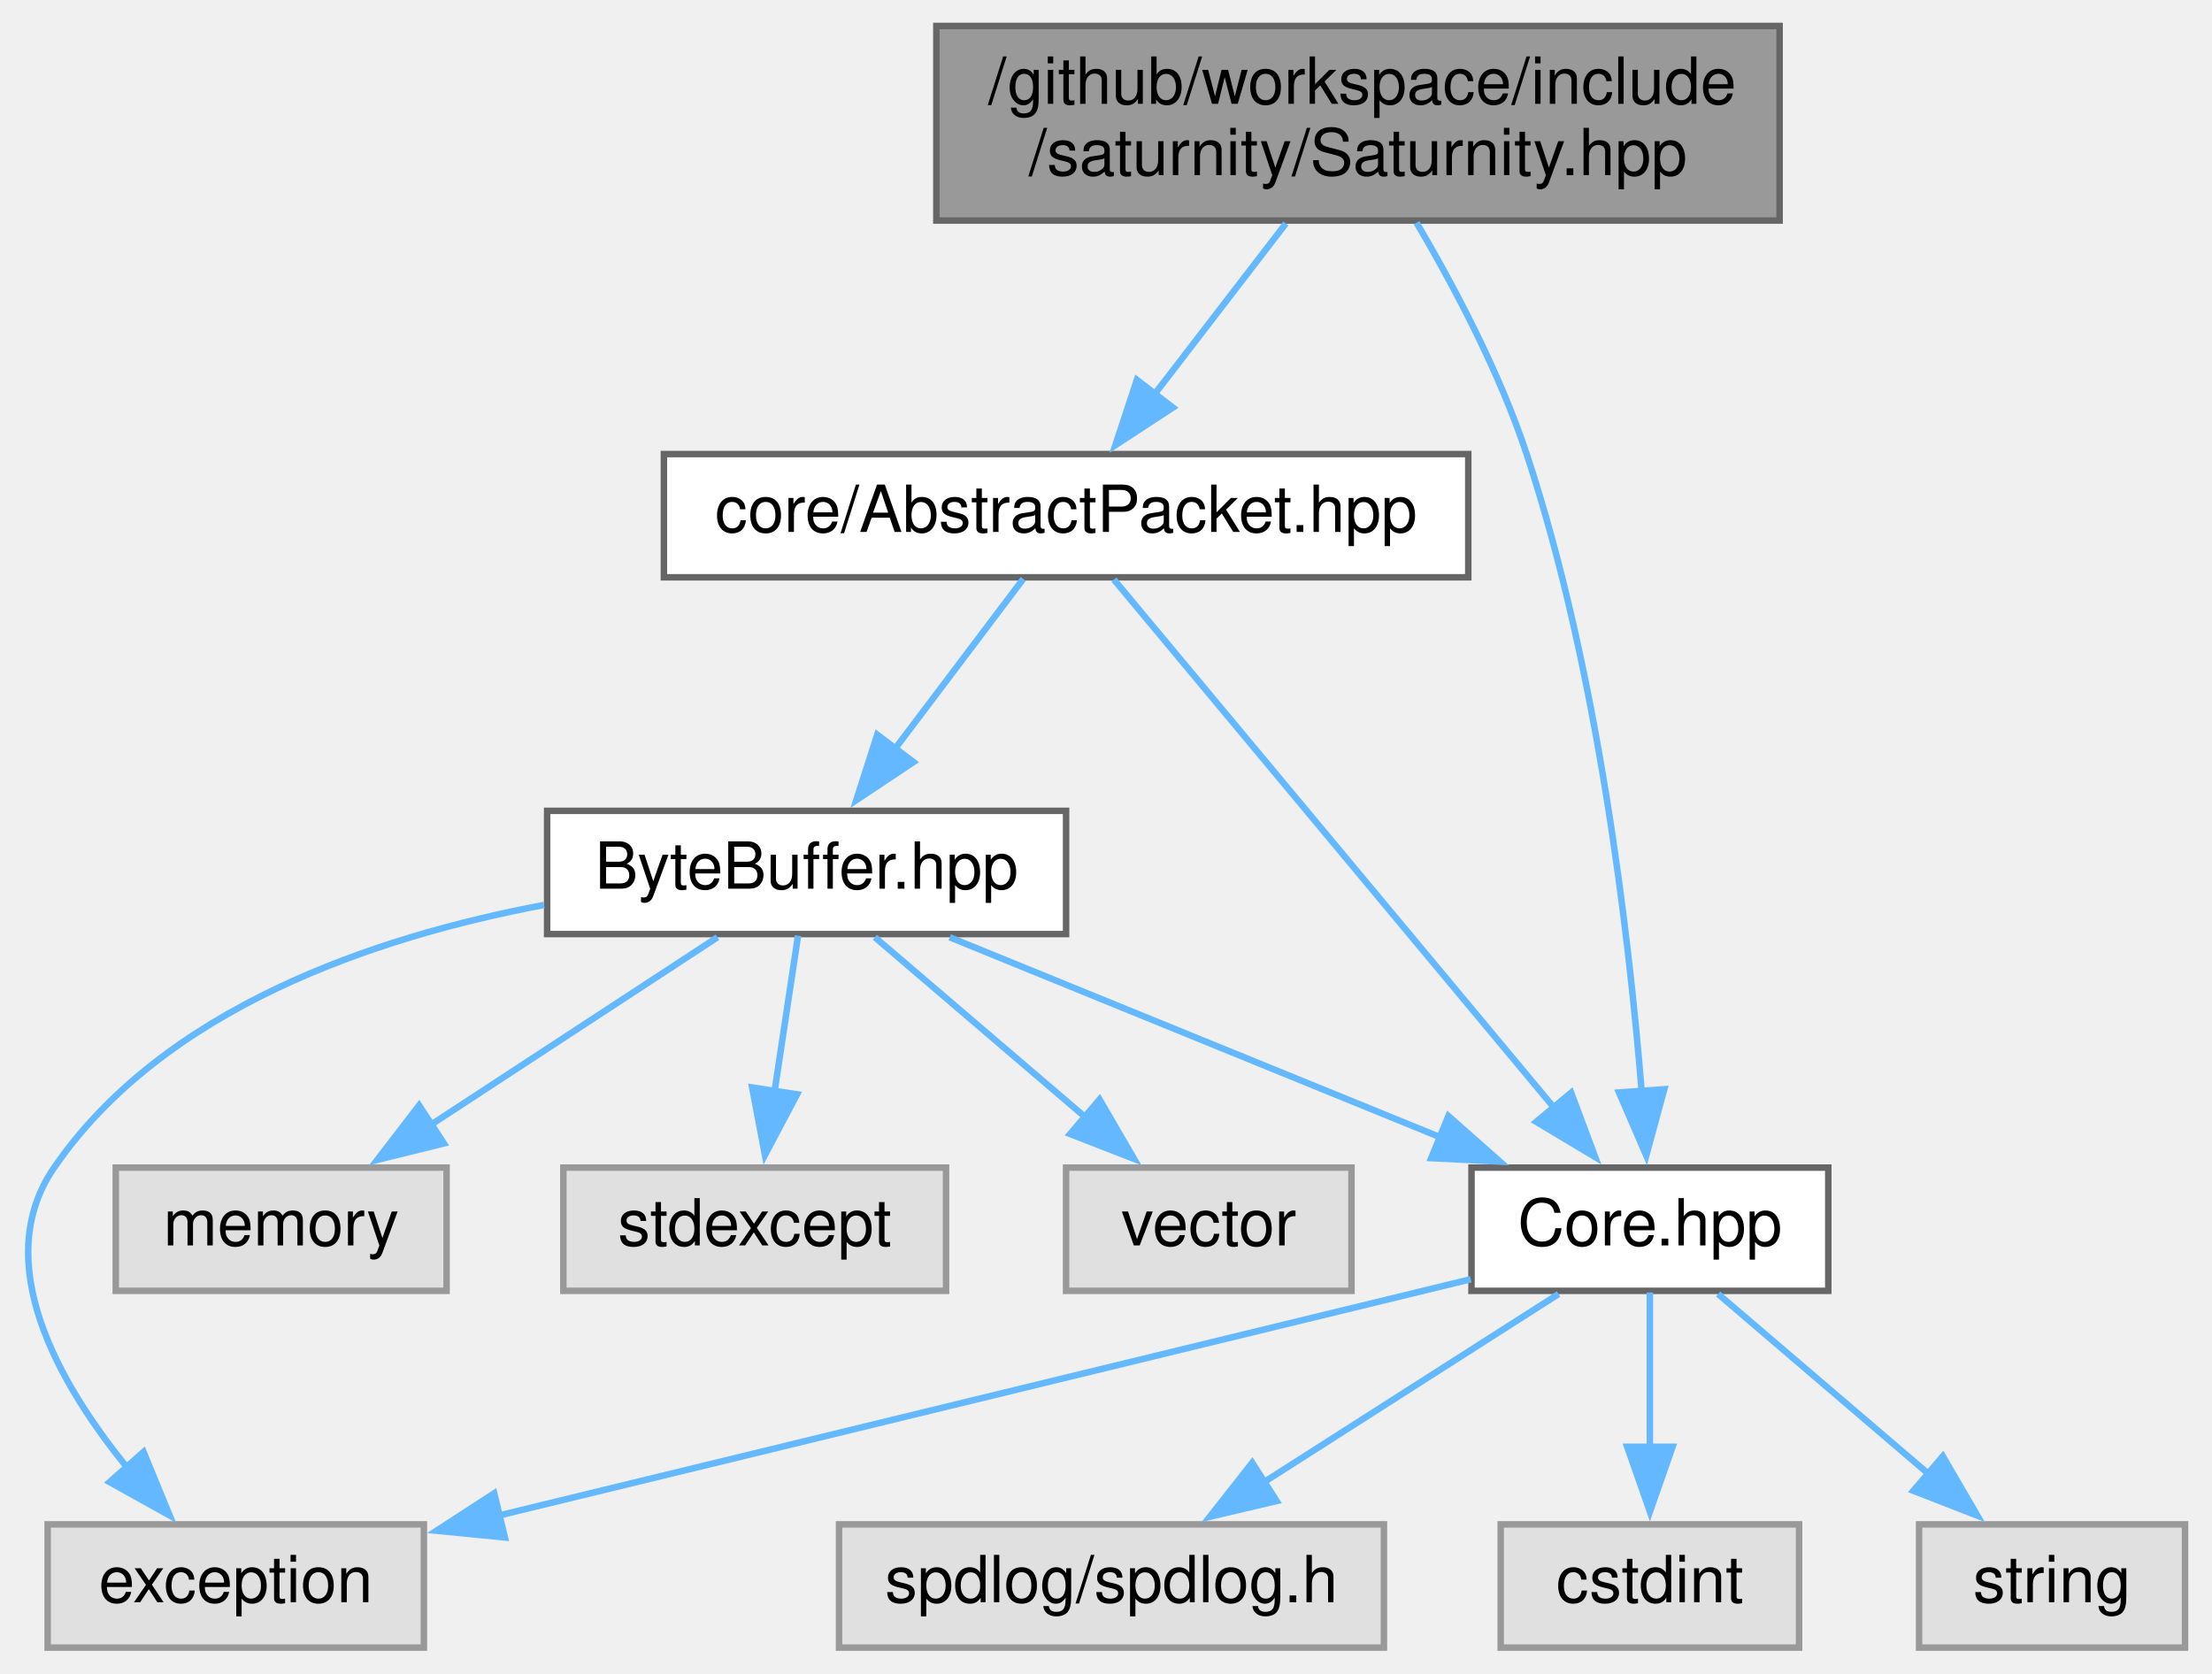
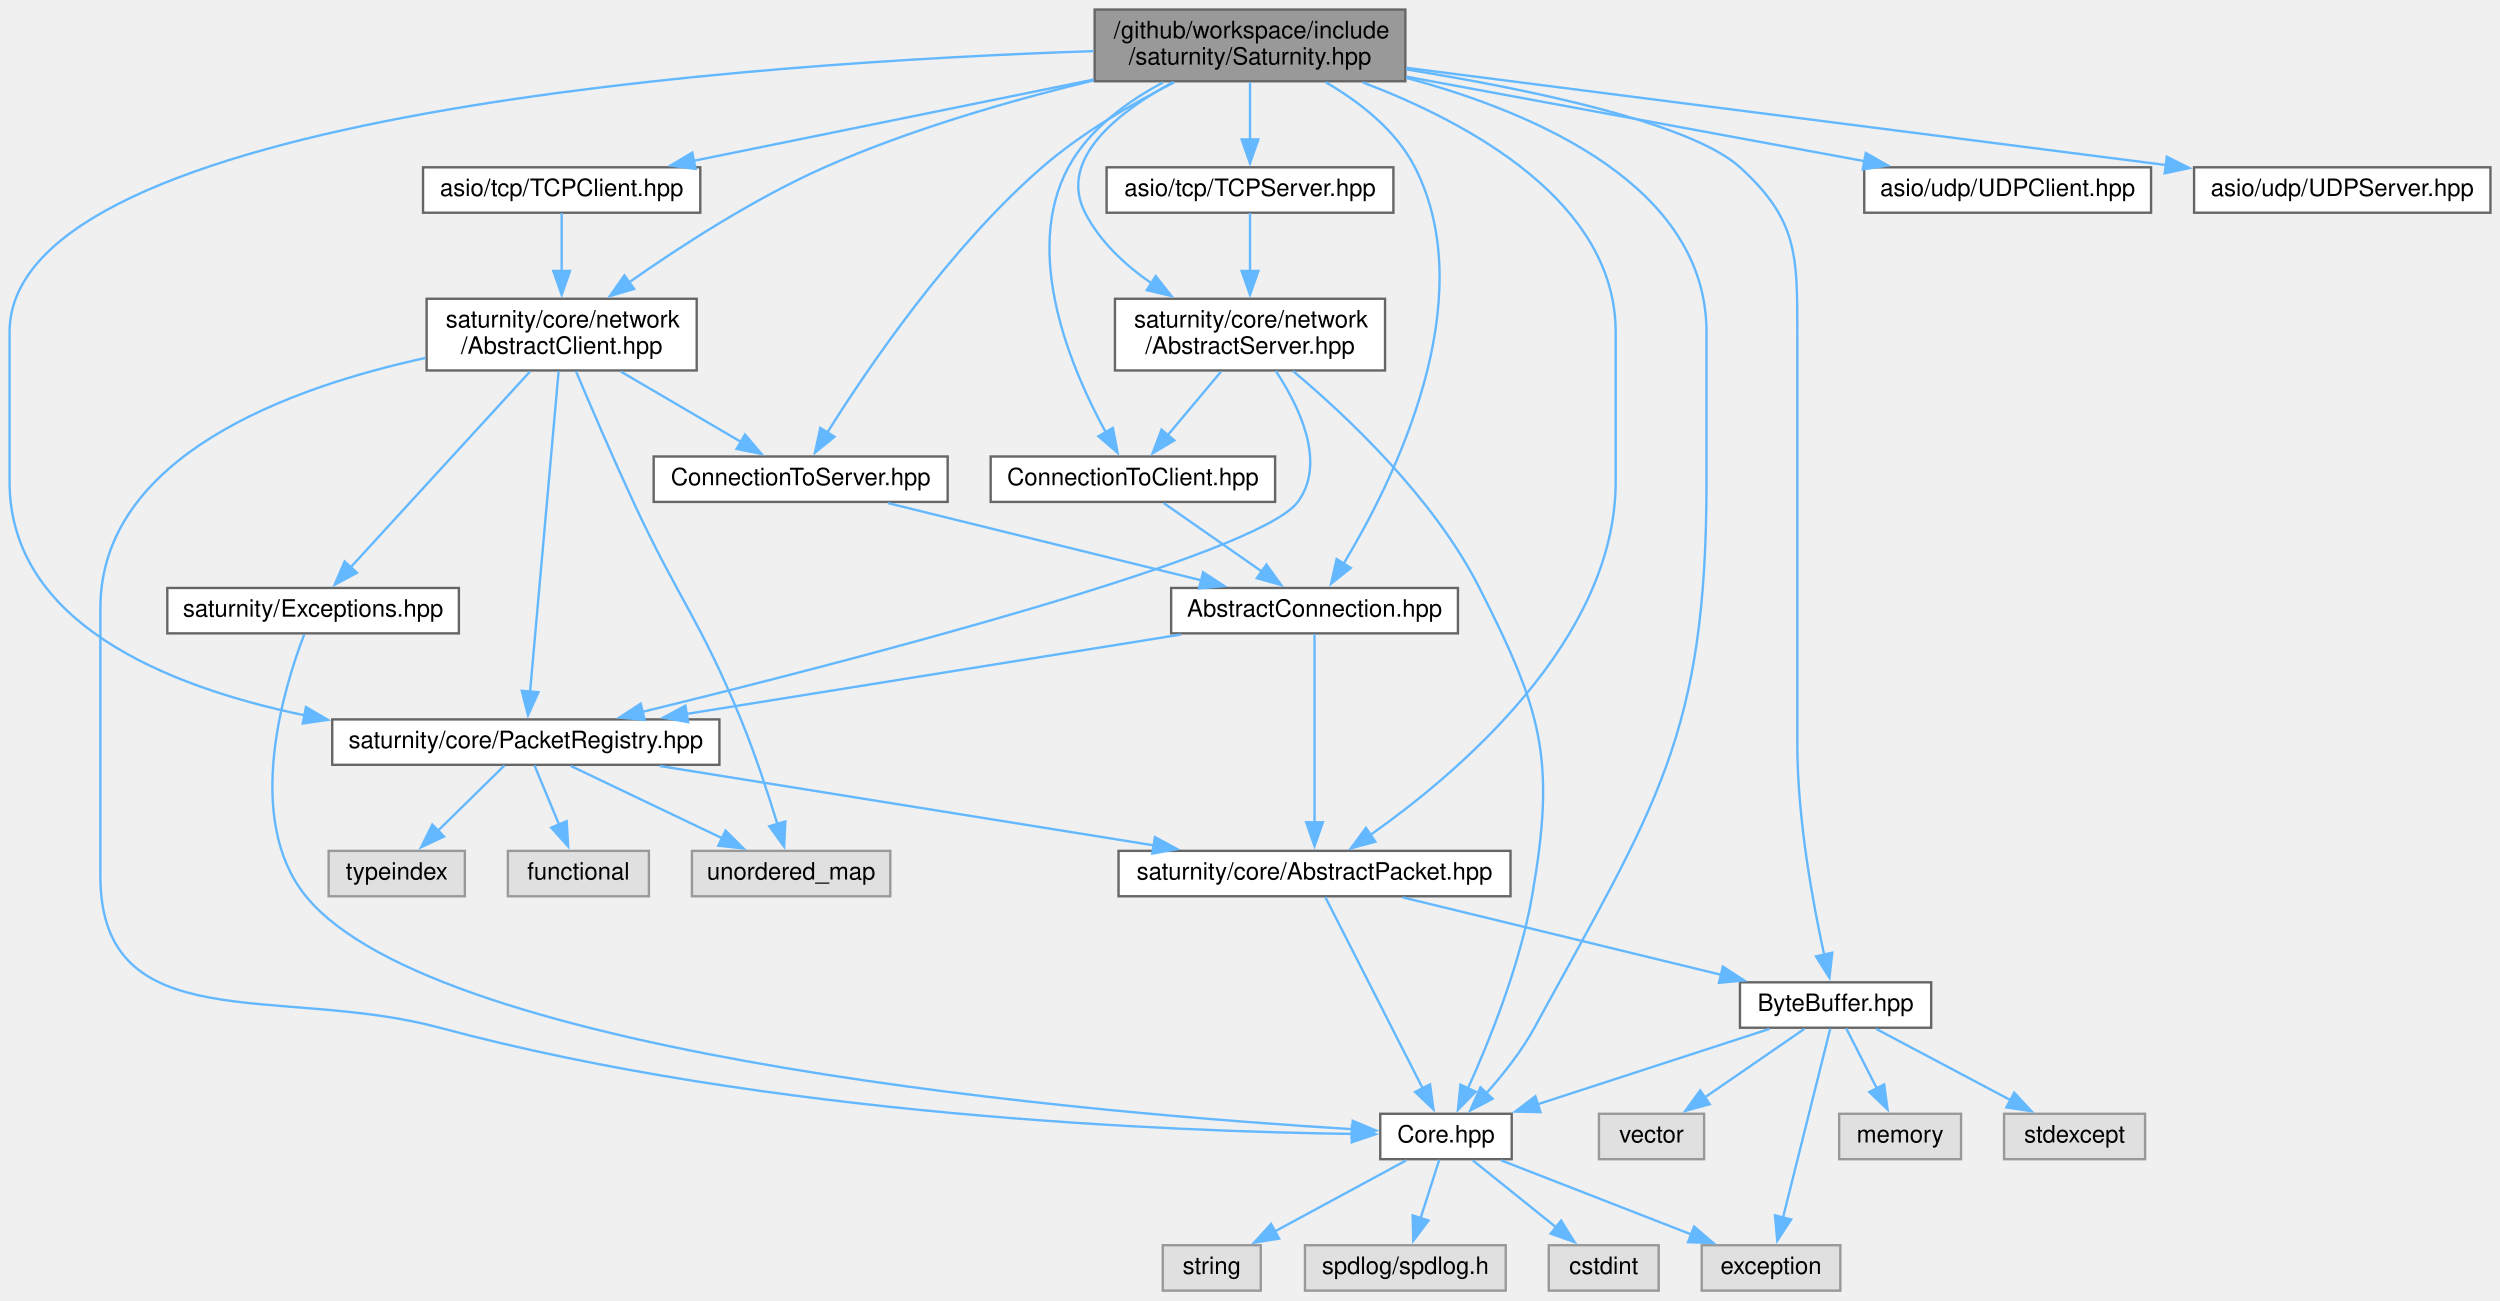
- <svg xmlns="http://www.w3.org/2000/svg" xmlns:xlink="http://www.w3.org/1999/xlink" width="341pt" height="258pt" viewBox="0.00 0.00 340.69 258.00">
-   <g id="graph0" class="graph" transform="scale(1 1) rotate(0) translate(4 254)">
+ <svg xmlns="http://www.w3.org/2000/svg" xmlns:xlink="http://www.w3.org/1999/xlink" width="1046pt" height="544pt" viewBox="0.00 0.00 1046.00 544.00">
+   <g id="graph0" class="graph" transform="scale(1 1) rotate(0) translate(4 540)">
    <g id="node1" class="node">
      <g id="a_node1">
        <a xlink:title="The Core header of Saturnity.">
-           <polygon fill="#999999" stroke="#666666" points="270.19,-250 140.19,-250 140.19,-220 270.19,-220 270.19,-250" />
-           <text text-anchor="start" x="148.19" y="-238" font-family="Helvetica,sans-Serif" font-size="10.00">/github/workspace/include</text>
-           <text text-anchor="middle" x="205.19" y="-227" font-family="Helvetica,sans-Serif" font-size="10.00">/saturnity/Saturnity.hpp</text>
+           <polygon fill="#999999" stroke="#666666" points="584,-536 454,-536 454,-506 584,-506 584,-536" />
+           <text text-anchor="start" x="462" y="-524" font-family="Helvetica,sans-Serif" font-size="10.00">/github/workspace/include</text>
+           <text text-anchor="middle" x="519" y="-513" font-family="Helvetica,sans-Serif" font-size="10.00">/saturnity/Saturnity.hpp</text>
        </a>
      </g>
    </g>
    <g id="node2" class="node">
      <g id="a_node2">
+         <a xlink:href="_t_c_p_client_8hpp_source.html" target="_top" xlink:title=" ">
+           <polygon fill="white" stroke="#666666" points="289,-470 173,-470 173,-451 289,-451 289,-470" />
+           <text text-anchor="middle" x="231" y="-458" font-family="Helvetica,sans-Serif" font-size="10.00">asio/tcp/TCPClient.hpp</text>
+         </a>
+       </g>
+     </g>
+     <g id="edge1" class="edge">
+       <path fill="none" stroke="#63b8ff" d="M453.65,-506.73C403.1,-496.46 333.9,-482.4 286.13,-472.7" />
+       <polygon fill="#63b8ff" stroke="#63b8ff" points="287.05,-469.31 276.55,-470.75 285.66,-476.17 287.05,-469.31" />
+     </g>
+     <g id="node3" class="node">
+       <g id="a_node3">
+         <a xlink:href="_abstract_client_8hpp_source.html" target="_top" xlink:title=" ">
+           <polygon fill="white" stroke="#666666" points="287.5,-415 174.5,-415 174.5,-385 287.5,-385 287.5,-415" />
+           <text text-anchor="start" x="182.5" y="-403" font-family="Helvetica,sans-Serif" font-size="10.00">saturnity/core/network</text>
+           <text text-anchor="middle" x="231" y="-392" font-family="Helvetica,sans-Serif" font-size="10.00">/AbstractClient.hpp</text>
+         </a>
+       </g>
+     </g>
+     <g id="edge38" class="edge">
+       <path fill="none" stroke="#63b8ff" d="M453.6,-506.38C419.25,-498.06 376.95,-485.93 341,-470 311.51,-456.93 280.62,-436.92 259.11,-421.8" />
+       <polygon fill="#63b8ff" stroke="#63b8ff" points="261.33,-419.09 251.16,-416.13 257.26,-424.78 261.33,-419.09" />
+     </g>
+     <g id="node5" class="node">
+       <g id="a_node5">
+         <a xlink:href="_connection_to_server_8hpp_source.html" target="_top" xlink:title=" ">
+           <polygon fill="white" stroke="#666666" points="392.5,-349 269.5,-349 269.5,-330 392.5,-330 392.5,-349" />
+           <text text-anchor="middle" x="331" y="-337" font-family="Helvetica,sans-Serif" font-size="10.00">ConnectionToServer.hpp</text>
+         </a>
+       </g>
+     </g>
+     <g id="edge42" class="edge">
+       <path fill="none" stroke="#63b8ff" d="M487.3,-505.55C469.91,-496.73 448.57,-484.39 432,-470 393.21,-436.32 358.99,-385.9 342.12,-358.99" />
+       <polygon fill="#63b8ff" stroke="#63b8ff" points="345.18,-357.28 336.97,-350.6 339.22,-360.95 345.18,-357.28" />
+     </g>
+     <g id="node6" class="node">
+       <g id="a_node6">
+         <a xlink:href="_abstract_connection_8hpp_source.html" target="_top" xlink:title=" ">
+           <polygon fill="white" stroke="#666666" points="606,-294 486,-294 486,-275 606,-275 606,-294" />
+           <text text-anchor="middle" x="546" y="-282" font-family="Helvetica,sans-Serif" font-size="10.00">AbstractConnection.hpp</text>
+         </a>
+       </g>
+     </g>
+     <g id="edge39" class="edge">
+       <path fill="none" stroke="#63b8ff" d="M550.62,-505.63C564.79,-497.39 580.07,-485.55 588,-470 616.56,-414.02 578.99,-338.68 558.17,-304.17" />
+       <polygon fill="#63b8ff" stroke="#63b8ff" points="561.18,-302.38 552.9,-295.76 555.24,-306.1 561.18,-302.38" />
+     </g>
+     <g id="node7" class="node">
+       <g id="a_node7">
        <a xlink:href="_abstract_packet_8hpp_source.html" target="_top" xlink:title=" ">
-           <polygon fill="white" stroke="#666666" points="222.19,-184 98.19,-184 98.19,-165 222.19,-165 222.19,-184" />
-           <text text-anchor="middle" x="160.19" y="-172" font-family="Helvetica,sans-Serif" font-size="10.00">core/AbstractPacket.hpp</text>
-         </a>
-       </g>
-     </g>
-     <g id="edge1" class="edge">
-       <path fill="none" stroke="#63b8ff" d="M194.07,-219.54C187.93,-211.56 180.27,-201.59 173.78,-193.16" />
-       <polygon fill="#63b8ff" stroke="#63b8ff" points="176.66,-191.17 167.79,-185.37 171.11,-195.44 176.66,-191.17" />
+           <polygon fill="white" stroke="#666666" points="628,-184 464,-184 464,-165 628,-165 628,-184" />
+           <text text-anchor="middle" x="546" y="-172" font-family="Helvetica,sans-Serif" font-size="10.00">saturnity/core/AbstractPacket.hpp</text>
+         </a>
+       </g>
+     </g>
+     <g id="edge35" class="edge">
+       <path fill="none" stroke="#63b8ff" d="M566.15,-505.54C611.11,-488.48 672,-455.35 672,-401 672,-401 672,-401 672,-338.5 672,-272.13 605.8,-216.34 569.37,-190.66" />
+       <polygon fill="#63b8ff" stroke="#63b8ff" points="571.45,-187.84 561.22,-185.08 567.5,-193.62 571.45,-187.84" />
    </g>
    <g id="node8" class="node">
      <g id="a_node8">
+         <a xlink:href="_byte_buffer_8hpp_source.html" target="_top" xlink:title=" ">
+           <polygon fill="white" stroke="#666666" points="804,-129 724,-129 724,-110 804,-110 804,-129" />
+           <text text-anchor="middle" x="764" y="-117" font-family="Helvetica,sans-Serif" font-size="10.00">ByteBuffer.hpp</text>
+         </a>
+       </g>
+     </g>
+     <g id="edge36" class="edge">
+       <path fill="none" stroke="#63b8ff" d="M584.36,-510.97C636.33,-502.56 703.6,-488.54 724,-470 748.03,-448.16 748,-433.47 748,-401 748,-401 748,-401 748,-228.5 748,-197.44 754.55,-161.9 759.27,-140.34" />
+       <polygon fill="#63b8ff" stroke="#63b8ff" points="762.62,-141.4 761.44,-130.87 755.8,-139.84 762.62,-141.4" />
+     </g>
+     <g id="node13" class="node">
+       <g id="a_node13">
        <a xlink:href="_core_8hpp_source.html" target="_top" xlink:title=" ">
-           <polygon fill="white" stroke="#666666" points="277.69,-74 222.69,-74 222.69,-55 277.69,-55 277.69,-74" />
-           <text text-anchor="middle" x="250.19" y="-62" font-family="Helvetica,sans-Serif" font-size="10.00">Core.hpp</text>
-         </a>
-       </g>
-     </g>
-     <g id="edge13" class="edge">
-       <path fill="none" stroke="#63b8ff" d="M214.22,-219.67C219.94,-209.96 227.02,-196.63 231.19,-184 242.23,-150.62 246.97,-109.75 248.92,-85.78" />
-       <polygon fill="#63b8ff" stroke="#63b8ff" points="252.41,-86.08 249.63,-75.86 245.43,-85.58 252.41,-86.08" />
-     </g>
-     <g id="node3" class="node">
-       <g id="a_node3">
-         <a xlink:href="_byte_buffer_8hpp_source.html" target="_top" xlink:title=" ">
-           <polygon fill="white" stroke="#666666" points="160.19,-129 80.19,-129 80.19,-110 160.19,-110 160.19,-129" />
-           <text text-anchor="middle" x="120.19" y="-117" font-family="Helvetica,sans-Serif" font-size="10.00">ByteBuffer.hpp</text>
-         </a>
-       </g>
+           <polygon fill="white" stroke="#666666" points="628.5,-74 573.5,-74 573.5,-55 628.5,-55 628.5,-74" />
+           <text text-anchor="middle" x="601" y="-62" font-family="Helvetica,sans-Serif" font-size="10.00">Core.hpp</text>
+         </a>
+       </g>
+     </g>
+     <g id="edge37" class="edge">
+       <path fill="none" stroke="#63b8ff" d="M584.46,-507.4C639.75,-492.51 710,-461.65 710,-401 710,-401 710,-401 710,-338.5 710,-232.02 689,-203.47 638,-110 632.6,-100.11 624.84,-90.35 617.81,-82.5" />
+       <polygon fill="#63b8ff" stroke="#63b8ff" points="620.52,-80.27 611.13,-75.37 615.42,-85.06 620.52,-80.27" />
+     </g>
+     <g id="node17" class="node">
+       <g id="a_node17">
+         <a xlink:href="_packet_registry_8hpp_source.html" target="_top" xlink:title=" ">
+           <polygon fill="white" stroke="#666666" points="297,-239 135,-239 135,-220 297,-220 297,-239" />
+           <text text-anchor="middle" x="216" y="-227" font-family="Helvetica,sans-Serif" font-size="10.00">saturnity/core/PacketRegistry.hpp</text>
+         </a>
+       </g>
+     </g>
+     <g id="edge43" class="edge">
+       <path fill="none" stroke="#63b8ff" d="M453.53,-518.62C314.01,-513.89 0,-493.04 0,-401 0,-401 0,-401 0,-338.5 0,-279.71 64.8,-252.92 123.41,-240.72" />
+       <polygon fill="#63b8ff" stroke="#63b8ff" points="124.01,-244.17 133.16,-238.82 122.68,-237.29 124.01,-244.17" />
+     </g>
+     <g id="node21" class="node">
+       <g id="a_node21">
+         <a xlink:href="_t_c_p_server_8hpp_source.html" target="_top" xlink:title=" ">
+           <polygon fill="white" stroke="#666666" points="579,-470 459,-470 459,-451 579,-451 579,-470" />
+           <text text-anchor="middle" x="519" y="-458" font-family="Helvetica,sans-Serif" font-size="10.00">asio/tcp/TCPServer.hpp</text>
+         </a>
+       </g>
+     </g>
+     <g id="edge27" class="edge">
+       <path fill="none" stroke="#63b8ff" d="M519,-505.54C519,-498.34 519,-489.53 519,-481.68" />
+       <polygon fill="#63b8ff" stroke="#63b8ff" points="522.5,-481.69 519,-471.69 515.5,-481.69 522.5,-481.69" />
+     </g>
+     <g id="node22" class="node">
+       <g id="a_node22">
+         <a xlink:href="_abstract_server_8hpp_source.html" target="_top" xlink:title=" ">
+           <polygon fill="white" stroke="#666666" points="575.5,-415 462.5,-415 462.5,-385 575.5,-385 575.5,-415" />
+           <text text-anchor="start" x="470.5" y="-403" font-family="Helvetica,sans-Serif" font-size="10.00">saturnity/core/network</text>
+           <text text-anchor="middle" x="519" y="-392" font-family="Helvetica,sans-Serif" font-size="10.00">/AbstractServer.hpp</text>
+         </a>
+       </g>
+     </g>
+     <g id="edge40" class="edge">
+       <path fill="none" stroke="#63b8ff" d="M486.9,-505.7C463.78,-493.17 438.53,-473.48 450,-451 456.14,-438.97 466.67,-429.17 477.68,-421.53" />
+       <polygon fill="#63b8ff" stroke="#63b8ff" points="479.54,-424.49 486.1,-416.18 475.79,-418.58 479.54,-424.49" />
+     </g>
+     <g id="node23" class="node">
+       <g id="a_node23">
+         <a xlink:href="_connection_to_client_8hpp_source.html" target="_top" xlink:title=" ">
+           <polygon fill="white" stroke="#666666" points="529.5,-349 410.5,-349 410.5,-330 529.5,-330 529.5,-349" />
+           <text text-anchor="middle" x="470" y="-337" font-family="Helvetica,sans-Serif" font-size="10.00">ConnectionToClient.hpp</text>
+         </a>
+       </g>
+     </g>
+     <g id="edge41" class="edge">
+       <path fill="none" stroke="#63b8ff" d="M482.68,-505.54C467.55,-497.5 451.54,-485.85 443,-470 423.55,-433.92 444.35,-385.19 458.73,-359" />
+       <polygon fill="#63b8ff" stroke="#63b8ff" points="461.63,-360.97 463.6,-350.56 455.57,-357.47 461.63,-360.97" />
+     </g>
+     <g id="node24" class="node">
+       <g id="a_node24">
+         <a xlink:href="_u_d_p_client_8hpp_source.html" target="_top" xlink:title=" ">
+           <polygon fill="white" stroke="#666666" points="896,-470 776,-470 776,-451 896,-451 896,-470" />
+           <text text-anchor="middle" x="836" y="-458" font-family="Helvetica,sans-Serif" font-size="10.00">asio/udp/UDPClient.hpp</text>
+         </a>
+       </g>
+     </g>
+     <g id="edge33" class="edge">
+       <path fill="none" stroke="#63b8ff" d="M584.3,-507.95C640.64,-497.55 721.36,-482.66 776.08,-472.56" />
+       <polygon fill="#63b8ff" stroke="#63b8ff" points="776.66,-476.01 785.86,-470.75 775.39,-469.13 776.66,-476.01" />
+     </g>
+     <g id="node25" class="node">
+       <g id="a_node25">
+         <a xlink:href="_u_d_p_server_8hpp_source.html" target="_top" xlink:title=" ">
+           <polygon fill="white" stroke="#666666" points="1038,-470 914,-470 914,-451 1038,-451 1038,-470" />
+           <text text-anchor="middle" x="976" y="-458" font-family="Helvetica,sans-Serif" font-size="10.00">asio/udp/UDPServer.hpp</text>
+         </a>
+       </g>
+     </g>
+     <g id="edge34" class="edge">
+       <path fill="none" stroke="#63b8ff" d="M584.48,-511.62C668.65,-500.84 814.41,-482.19 902.36,-470.93" />
+       <polygon fill="#63b8ff" stroke="#63b8ff" points="902.6,-474.42 912.08,-469.68 901.71,-467.48 902.6,-474.42" />
    </g>
    <g id="edge2" class="edge">
-       <path fill="none" stroke="#63b8ff" d="M153.59,-164.75C148.24,-157.66 140.51,-147.42 133.84,-138.59" />
-       <polygon fill="#63b8ff" stroke="#63b8ff" points="136.67,-136.52 127.85,-130.65 131.08,-140.74 136.67,-136.52" />
-     </g>
-     <g id="edge12" class="edge">
-       <path fill="none" stroke="#63b8ff" d="M167.56,-164.66C182.39,-146.86 216.1,-106.41 235.58,-83.04" />
-       <polygon fill="#63b8ff" stroke="#63b8ff" points="238.05,-85.55 241.76,-75.62 232.67,-81.06 238.05,-85.55" />
+       <path fill="none" stroke="#63b8ff" d="M231,-450.87C231,-444.4 231,-435.2 231,-426.45" />
+       <polygon fill="#63b8ff" stroke="#63b8ff" points="234.5,-426.63 231,-416.63 227.5,-426.63 234.5,-426.63" />
    </g>
    <g id="node4" class="node">
      <g id="a_node4">
        <a xlink:title=" ">
-           <polygon fill="#e0e0e0" stroke="#999999" points="61.19,-19 3.19,-19 3.19,0 61.19,0 61.19,-19" />
-           <text text-anchor="middle" x="32.19" y="-7" font-family="Helvetica,sans-Serif" font-size="10.00">exception</text>
+           <polygon fill="#e0e0e0" stroke="#999999" points="368.5,-184 285.5,-184 285.5,-165 368.5,-165 368.5,-184" />
+           <text text-anchor="middle" x="327" y="-172" font-family="Helvetica,sans-Serif" font-size="10.00">unordered_map</text>
        </a>
      </g>
    </g>
    <g id="edge3" class="edge">
-       <path fill="none" stroke="#63b8ff" d="M79.72,-114.49C53.45,-109.54 21.06,-98.53 4.19,-74 -5.79,-59.48 4.77,-40.82 15.66,-27.5" />
-       <polygon fill="#63b8ff" stroke="#63b8ff" points="17.97,-30.17 22,-20.37 12.74,-25.52 17.97,-30.17" />
-     </g>
-     <g id="node5" class="node">
-       <g id="a_node5">
-         <a xlink:title=" ">
-           <polygon fill="#e0e0e0" stroke="#999999" points="64.69,-74 13.69,-74 13.69,-55 64.69,-55 64.69,-74" />
-           <text text-anchor="middle" x="39.19" y="-62" font-family="Helvetica,sans-Serif" font-size="10.00">memory</text>
-         </a>
-       </g>
+       <path fill="none" stroke="#63b8ff" d="M237,-384.64C242.92,-370.62 252.31,-348.72 261,-330 280,-289.08 288.87,-280.74 306,-239 311.94,-224.51 317.46,-207.66 321.34,-194.96" />
+       <polygon fill="#63b8ff" stroke="#63b8ff" points="324.59,-196.3 324.09,-185.72 317.88,-194.3 324.59,-196.3" />
    </g>
    <g id="edge4" class="edge">
-       <path fill="none" stroke="#63b8ff" d="M106.45,-109.51C94.39,-101.62 76.61,-89.98 62.35,-80.65" />
-       <polygon fill="#63b8ff" stroke="#63b8ff" points="64.28,-77.73 54,-75.19 60.45,-83.59 64.28,-77.73" />
-     </g>
-     <g id="node6" class="node">
-       <g id="a_node6">
-         <a xlink:title=" ">
-           <polygon fill="#e0e0e0" stroke="#999999" points="141.69,-74 82.69,-74 82.69,-55 141.69,-55 141.69,-74" />
-           <text text-anchor="middle" x="112.19" y="-62" font-family="Helvetica,sans-Serif" font-size="10.00">stdexcept</text>
-         </a>
-       </g>
+       <path fill="none" stroke="#63b8ff" d="M255.72,-384.54C271.04,-375.58 290.66,-364.1 306.02,-355.11" />
+       <polygon fill="#63b8ff" stroke="#63b8ff" points="307.71,-358.18 314.57,-350.11 304.17,-352.14 307.71,-358.18" />
+     </g>
+     <g id="edge23" class="edge">
+       <path fill="none" stroke="#63b8ff" d="M174.14,-390.26C117.21,-377.9 38,-349.25 38,-285.5 38,-285.5 38,-285.5 38,-173.5 38,-104.37 113.24,-127.97 180,-110 316.93,-73.15 486.58,-66.57 561.86,-65.56" />
+       <polygon fill="#63b8ff" stroke="#63b8ff" points="561.64,-69.06 571.6,-65.46 561.57,-62.06 561.64,-69.06" />
+     </g>
+     <g id="edge24" class="edge">
+       <path fill="none" stroke="#63b8ff" d="M229.72,-384.63C227.04,-354.57 220.85,-284.97 217.78,-250.54" />
+       <polygon fill="#63b8ff" stroke="#63b8ff" points="221.28,-250.37 216.91,-240.72 214.31,-250.99 221.28,-250.37" />
+     </g>
+     <g id="node20" class="node">
+       <g id="a_node20">
+         <a xlink:href="_exceptions_8hpp_source.html" target="_top" xlink:title=" ">
+           <polygon fill="white" stroke="#666666" points="188,-294 66,-294 66,-275 188,-275 188,-294" />
+           <text text-anchor="middle" x="127" y="-282" font-family="Helvetica,sans-Serif" font-size="10.00">saturnity/Exceptions.hpp</text>
+         </a>
+       </g>
+     </g>
+     <g id="edge25" class="edge">
+       <path fill="none" stroke="#63b8ff" d="M217.83,-384.63C198.61,-363.65 162.96,-324.75 142.51,-302.42" />
+       <polygon fill="#63b8ff" stroke="#63b8ff" points="145.36,-300.35 136.02,-295.35 140.2,-305.08 145.36,-300.35" />
    </g>
    <g id="edge5" class="edge">
-       <path fill="none" stroke="#63b8ff" d="M118.87,-109.75C117.88,-103.19 116.49,-93.95 115.23,-85.6" />
-       <polygon fill="#63b8ff" stroke="#63b8ff" points="118.72,-85.3 113.77,-75.94 111.8,-86.35 118.72,-85.3" />
-     </g>
-     <g id="node7" class="node">
-       <g id="a_node7">
-         <a xlink:title=" ">
-           <polygon fill="#e0e0e0" stroke="#999999" points="204.19,-74 160.19,-74 160.19,-55 204.19,-55 204.19,-74" />
-           <text text-anchor="middle" x="182.19" y="-62" font-family="Helvetica,sans-Serif" font-size="10.00">vector</text>
-         </a>
-       </g>
+       <path fill="none" stroke="#63b8ff" d="M367.47,-329.51C403.64,-320.59 459.23,-306.89 498.76,-297.15" />
+       <polygon fill="#63b8ff" stroke="#63b8ff" points="499.37,-300.6 508.24,-294.81 497.69,-293.8 499.37,-300.6" />
    </g>
    <g id="edge6" class="edge">
-       <path fill="none" stroke="#63b8ff" d="M130.71,-109.51C139.58,-101.93 152.51,-90.88 163.18,-81.75" />
-       <polygon fill="#63b8ff" stroke="#63b8ff" points="165.35,-84.5 170.68,-75.34 160.81,-79.18 165.35,-84.5" />
+       <path fill="none" stroke="#63b8ff" d="M546,-274.66C546,-257.57 546,-219.61 546,-195.92" />
+       <polygon fill="#63b8ff" stroke="#63b8ff" points="549.5,-195.97 546,-185.97 542.5,-195.97 549.5,-195.97" />
+     </g>
+     <g id="edge18" class="edge">
+       <path fill="none" stroke="#63b8ff" d="M490.02,-274.51C432.81,-265.32 343.94,-251.05 283.02,-241.26" />
+       <polygon fill="#63b8ff" stroke="#63b8ff" points="283.9,-237.86 273.47,-239.73 282.79,-244.77 283.9,-237.86" />
    </g>
    <g id="edge7" class="edge">
-       <path fill="none" stroke="#63b8ff" d="M142.25,-109.51C163.01,-101.04 194.35,-88.27 217.92,-78.66" />
-       <polygon fill="#63b8ff" stroke="#63b8ff" points="219.13,-81.95 227.07,-74.93 216.48,-75.46 219.13,-81.95" />
-     </g>
-     <g id="edge10" class="edge">
-       <path fill="none" stroke="#63b8ff" d="M222.58,-56.79C184.72,-47.58 116.42,-30.98 72.74,-20.36" />
-       <polygon fill="#63b8ff" stroke="#63b8ff" points="73.68,-16.98 63.14,-18.02 72.03,-23.79 73.68,-16.98" />
+       <path fill="none" stroke="#63b8ff" d="M582.98,-164.51C619.66,-155.59 676.02,-141.89 716.1,-132.15" />
+       <polygon fill="#63b8ff" stroke="#63b8ff" points="716.84,-135.57 725.73,-129.8 715.19,-128.77 716.84,-135.57" />
+     </g>
+     <g id="edge17" class="edge">
+       <path fill="none" stroke="#63b8ff" d="M550.5,-164.66C559.36,-147.26 579.26,-108.19 591.26,-84.62" />
+       <polygon fill="#63b8ff" stroke="#63b8ff" points="594.33,-86.31 595.75,-75.81 588.09,-83.13 594.33,-86.31" />
    </g>
    <g id="node9" class="node">
      <g id="a_node9">
        <a xlink:title=" ">
-           <polygon fill="#e0e0e0" stroke="#999999" points="209.19,-19 125.19,-19 125.19,0 209.19,0 209.19,-19" />
-           <text text-anchor="middle" x="167.19" y="-7" font-family="Helvetica,sans-Serif" font-size="10.00">spdlog/spdlog.h</text>
+           <polygon fill="#e0e0e0" stroke="#999999" points="766,-19 708,-19 708,0 766,0 766,-19" />
+           <text text-anchor="middle" x="737" y="-7" font-family="Helvetica,sans-Serif" font-size="10.00">exception</text>
        </a>
      </g>
    </g>
    <g id="edge8" class="edge">
-       <path fill="none" stroke="#63b8ff" d="M236.11,-54.51C223.64,-46.54 205.18,-34.75 190.5,-25.38" />
-       <polygon fill="#63b8ff" stroke="#63b8ff" points="192.65,-22.6 182.34,-20.17 188.89,-28.5 192.65,-22.6" />
+       <path fill="none" stroke="#63b8ff" d="M761.79,-109.66C757.5,-92.5 747.94,-54.26 742.02,-30.6" />
+       <polygon fill="#63b8ff" stroke="#63b8ff" points="745.43,-29.78 739.61,-20.93 738.64,-31.48 745.43,-29.78" />
    </g>
    <g id="node10" class="node">
      <g id="a_node10">
        <a xlink:title=" ">
-           <polygon fill="#e0e0e0" stroke="#999999" points="273.19,-19 227.19,-19 227.19,0 273.19,0 273.19,-19" />
-           <text text-anchor="middle" x="250.19" y="-7" font-family="Helvetica,sans-Serif" font-size="10.00">cstdint</text>
+           <polygon fill="#e0e0e0" stroke="#999999" points="816.5,-74 765.5,-74 765.5,-55 816.5,-55 816.5,-74" />
+           <text text-anchor="middle" x="791" y="-62" font-family="Helvetica,sans-Serif" font-size="10.00">memory</text>
        </a>
      </g>
    </g>
    <g id="edge9" class="edge">
-       <path fill="none" stroke="#63b8ff" d="M250.19,-54.75C250.19,-48.27 250.19,-39.16 250.19,-30.9" />
-       <polygon fill="#63b8ff" stroke="#63b8ff" points="253.69,-30.96 250.19,-20.96 246.69,-30.96 253.69,-30.96" />
+       <path fill="none" stroke="#63b8ff" d="M768.46,-109.75C771.95,-102.88 776.95,-93.08 781.35,-84.45" />
+       <polygon fill="#63b8ff" stroke="#63b8ff" points="784.34,-86.29 785.76,-75.79 778.1,-83.11 784.34,-86.29" />
    </g>
    <g id="node11" class="node">
      <g id="a_node11">
        <a xlink:title=" ">
-           <polygon fill="#e0e0e0" stroke="#999999" points="332.69,-19 291.69,-19 291.69,0 332.69,0 332.69,-19" />
-           <text text-anchor="middle" x="312.19" y="-7" font-family="Helvetica,sans-Serif" font-size="10.00">string</text>
+           <polygon fill="#e0e0e0" stroke="#999999" points="893.5,-74 834.5,-74 834.5,-55 893.5,-55 893.5,-74" />
+           <text text-anchor="middle" x="864" y="-62" font-family="Helvetica,sans-Serif" font-size="10.00">stdexcept</text>
+         </a>
+       </g>
+     </g>
+     <g id="edge10" class="edge">
+       <path fill="none" stroke="#63b8ff" d="M780.96,-109.51C796.36,-101.35 819.31,-89.19 837.19,-79.71" />
+       <polygon fill="#63b8ff" stroke="#63b8ff" points="838.75,-82.84 845.95,-75.07 835.47,-76.66 838.75,-82.84" />
+     </g>
+     <g id="node12" class="node">
+       <g id="a_node12">
+         <a xlink:title=" ">
+           <polygon fill="#e0e0e0" stroke="#999999" points="709,-74 665,-74 665,-55 709,-55 709,-74" />
+           <text text-anchor="middle" x="687" y="-62" font-family="Helvetica,sans-Serif" font-size="10.00">vector</text>
        </a>
      </g>
    </g>
    <g id="edge11" class="edge">
-       <path fill="none" stroke="#63b8ff" d="M260.71,-54.51C269.58,-46.93 282.51,-35.88 293.18,-26.75" />
-       <polygon fill="#63b8ff" stroke="#63b8ff" points="295.35,-29.5 300.68,-20.34 290.81,-24.18 295.35,-29.5" />
+       <path fill="none" stroke="#63b8ff" d="M750.94,-109.51C739.48,-101.62 722.57,-89.98 709.02,-80.65" />
+       <polygon fill="#63b8ff" stroke="#63b8ff" points="711.34,-78 701.12,-75.22 707.37,-83.77 711.34,-78" />
+     </g>
+     <g id="edge12" class="edge">
+       <path fill="none" stroke="#63b8ff" d="M736.35,-109.51C709.69,-100.84 669.12,-87.65 639.34,-77.97" />
+       <polygon fill="#63b8ff" stroke="#63b8ff" points="640.55,-74.68 629.95,-74.91 638.38,-81.33 640.55,-74.68" />
+     </g>
+     <g id="edge15" class="edge">
+       <path fill="none" stroke="#63b8ff" d="M624.07,-54.51C645.89,-46.01 678.88,-33.15 703.58,-23.53" />
+       <polygon fill="#63b8ff" stroke="#63b8ff" points="704.81,-26.8 712.86,-19.91 702.27,-20.28 704.81,-26.8" />
+     </g>
+     <g id="node14" class="node">
+       <g id="a_node14">
+         <a xlink:title=" ">
+           <polygon fill="#e0e0e0" stroke="#999999" points="626,-19 542,-19 542,0 626,0 626,-19" />
+           <text text-anchor="middle" x="584" y="-7" font-family="Helvetica,sans-Serif" font-size="10.00">spdlog/spdlog.h</text>
+         </a>
+       </g>
+     </g>
+     <g id="edge13" class="edge">
+       <path fill="none" stroke="#63b8ff" d="M598.19,-54.75C596.06,-48.11 593.06,-38.73 590.36,-30.31" />
+       <polygon fill="#63b8ff" stroke="#63b8ff" points="593.72,-29.34 587.33,-20.88 587.05,-31.47 593.72,-29.34" />
+     </g>
+     <g id="node15" class="node">
+       <g id="a_node15">
+         <a xlink:title=" ">
+           <polygon fill="#e0e0e0" stroke="#999999" points="690,-19 644,-19 644,0 690,0 690,-19" />
+           <text text-anchor="middle" x="667" y="-7" font-family="Helvetica,sans-Serif" font-size="10.00">cstdint</text>
+         </a>
+       </g>
+     </g>
+     <g id="edge14" class="edge">
+       <path fill="none" stroke="#63b8ff" d="M612.2,-54.51C621.74,-46.85 635.67,-35.66 647.11,-26.47" />
+       <polygon fill="#63b8ff" stroke="#63b8ff" points="649.18,-29.3 654.79,-20.31 644.8,-23.84 649.18,-29.3" />
+     </g>
+     <g id="node16" class="node">
+       <g id="a_node16">
+         <a xlink:title=" ">
+           <polygon fill="#e0e0e0" stroke="#999999" points="523.5,-19 482.5,-19 482.5,0 523.5,0 523.5,-19" />
+           <text text-anchor="middle" x="503" y="-7" font-family="Helvetica,sans-Serif" font-size="10.00">string</text>
+         </a>
+       </g>
+     </g>
+     <g id="edge16" class="edge">
+       <path fill="none" stroke="#63b8ff" d="M584.38,-54.51C569.22,-46.31 546.58,-34.07 529.03,-24.58" />
+       <polygon fill="#63b8ff" stroke="#63b8ff" points="531.17,-21.76 520.71,-20.08 527.84,-27.91 531.17,-21.76" />
+     </g>
+     <g id="edge21" class="edge">
+       <path fill="none" stroke="#63b8ff" d="M234.83,-219.51C252.16,-211.24 278.11,-198.84 298.07,-189.31" />
+       <polygon fill="#63b8ff" stroke="#63b8ff" points="299.57,-192.48 307.08,-185.01 296.55,-186.16 299.57,-192.48" />
+     </g>
+     <g id="edge22" class="edge">
+       <path fill="none" stroke="#63b8ff" d="M271.98,-219.51C329.19,-210.32 418.06,-196.05 478.98,-186.26" />
+       <polygon fill="#63b8ff" stroke="#63b8ff" points="479.21,-189.77 488.53,-184.73 478.1,-182.86 479.21,-189.77" />
+     </g>
+     <g id="node18" class="node">
+       <g id="a_node18">
+         <a xlink:title=" ">
+           <polygon fill="#e0e0e0" stroke="#999999" points="267.5,-184 208.5,-184 208.5,-165 267.5,-165 267.5,-184" />
+           <text text-anchor="middle" x="238" y="-172" font-family="Helvetica,sans-Serif" font-size="10.00">functional</text>
+         </a>
+       </g>
+     </g>
+     <g id="edge19" class="edge">
+       <path fill="none" stroke="#63b8ff" d="M219.63,-219.75C222.42,-213.04 226.37,-203.52 229.9,-195.02" />
+       <polygon fill="#63b8ff" stroke="#63b8ff" points="233.11,-196.42 233.71,-185.84 226.64,-193.73 233.11,-196.42" />
+     </g>
+     <g id="node19" class="node">
+       <g id="a_node19">
+         <a xlink:title=" ">
+           <polygon fill="#e0e0e0" stroke="#999999" points="190.5,-184 133.5,-184 133.5,-165 190.5,-165 190.5,-184" />
+           <text text-anchor="middle" x="162" y="-172" font-family="Helvetica,sans-Serif" font-size="10.00">typeindex</text>
+         </a>
+       </g>
+     </g>
+     <g id="edge20" class="edge">
+       <path fill="none" stroke="#63b8ff" d="M207.08,-219.75C199.55,-212.35 188.53,-201.54 179.27,-192.45" />
+       <polygon fill="#63b8ff" stroke="#63b8ff" points="181.78,-190.01 172.19,-185.5 176.88,-195 181.78,-190.01" />
+     </g>
+     <g id="edge26" class="edge">
+       <path fill="none" stroke="#63b8ff" d="M123.28,-274.53C114.97,-252.94 97.65,-197.42 124,-165 179.36,-96.9 458.37,-73.82 562.09,-67.53" />
+       <polygon fill="#63b8ff" stroke="#63b8ff" points="561.99,-71.04 571.77,-66.96 561.58,-64.05 561.99,-71.04" />
+     </g>
+     <g id="edge28" class="edge">
+       <path fill="none" stroke="#63b8ff" d="M519,-450.87C519,-444.4 519,-435.2 519,-426.45" />
+       <polygon fill="#63b8ff" stroke="#63b8ff" points="522.5,-426.63 519,-416.63 515.5,-426.63 522.5,-426.63" />
+     </g>
+     <g id="edge31" class="edge">
+       <path fill="none" stroke="#63b8ff" d="M537.02,-384.74C559.06,-366.27 595.8,-331.9 615,-294 641.29,-242.12 647.04,-222.29 637,-165 631.91,-135.94 619.04,-104.19 610.15,-84.55" />
+       <polygon fill="#63b8ff" stroke="#63b8ff" points="613.39,-83.22 605.99,-75.64 607.05,-86.18 613.39,-83.22" />
+     </g>
+     <g id="edge32" class="edge">
+       <path fill="none" stroke="#63b8ff" d="M529.78,-384.77C539.67,-369.86 551.08,-346.36 539,-330 522.36,-307.47 350.88,-263.2 264.77,-242.15" />
+       <polygon fill="#63b8ff" stroke="#63b8ff" points="265.73,-238.78 255.19,-239.82 264.07,-245.58 265.73,-238.78" />
+     </g>
+     <g id="edge29" class="edge">
+       <path fill="none" stroke="#63b8ff" d="M506.89,-384.54C500.13,-376.48 491.68,-366.38 484.56,-357.89" />
+       <polygon fill="#63b8ff" stroke="#63b8ff" points="487.34,-355.75 478.24,-350.34 481.98,-360.25 487.34,-355.75" />
+     </g>
+     <g id="edge30" class="edge">
+       <path fill="none" stroke="#63b8ff" d="M482.89,-329.51C494.1,-321.7 510.57,-310.21 523.88,-300.93" />
+       <polygon fill="#63b8ff" stroke="#63b8ff" points="525.86,-303.81 532.06,-295.22 521.85,-298.07 525.86,-303.81" />
    </g>
  </g>
</svg>
